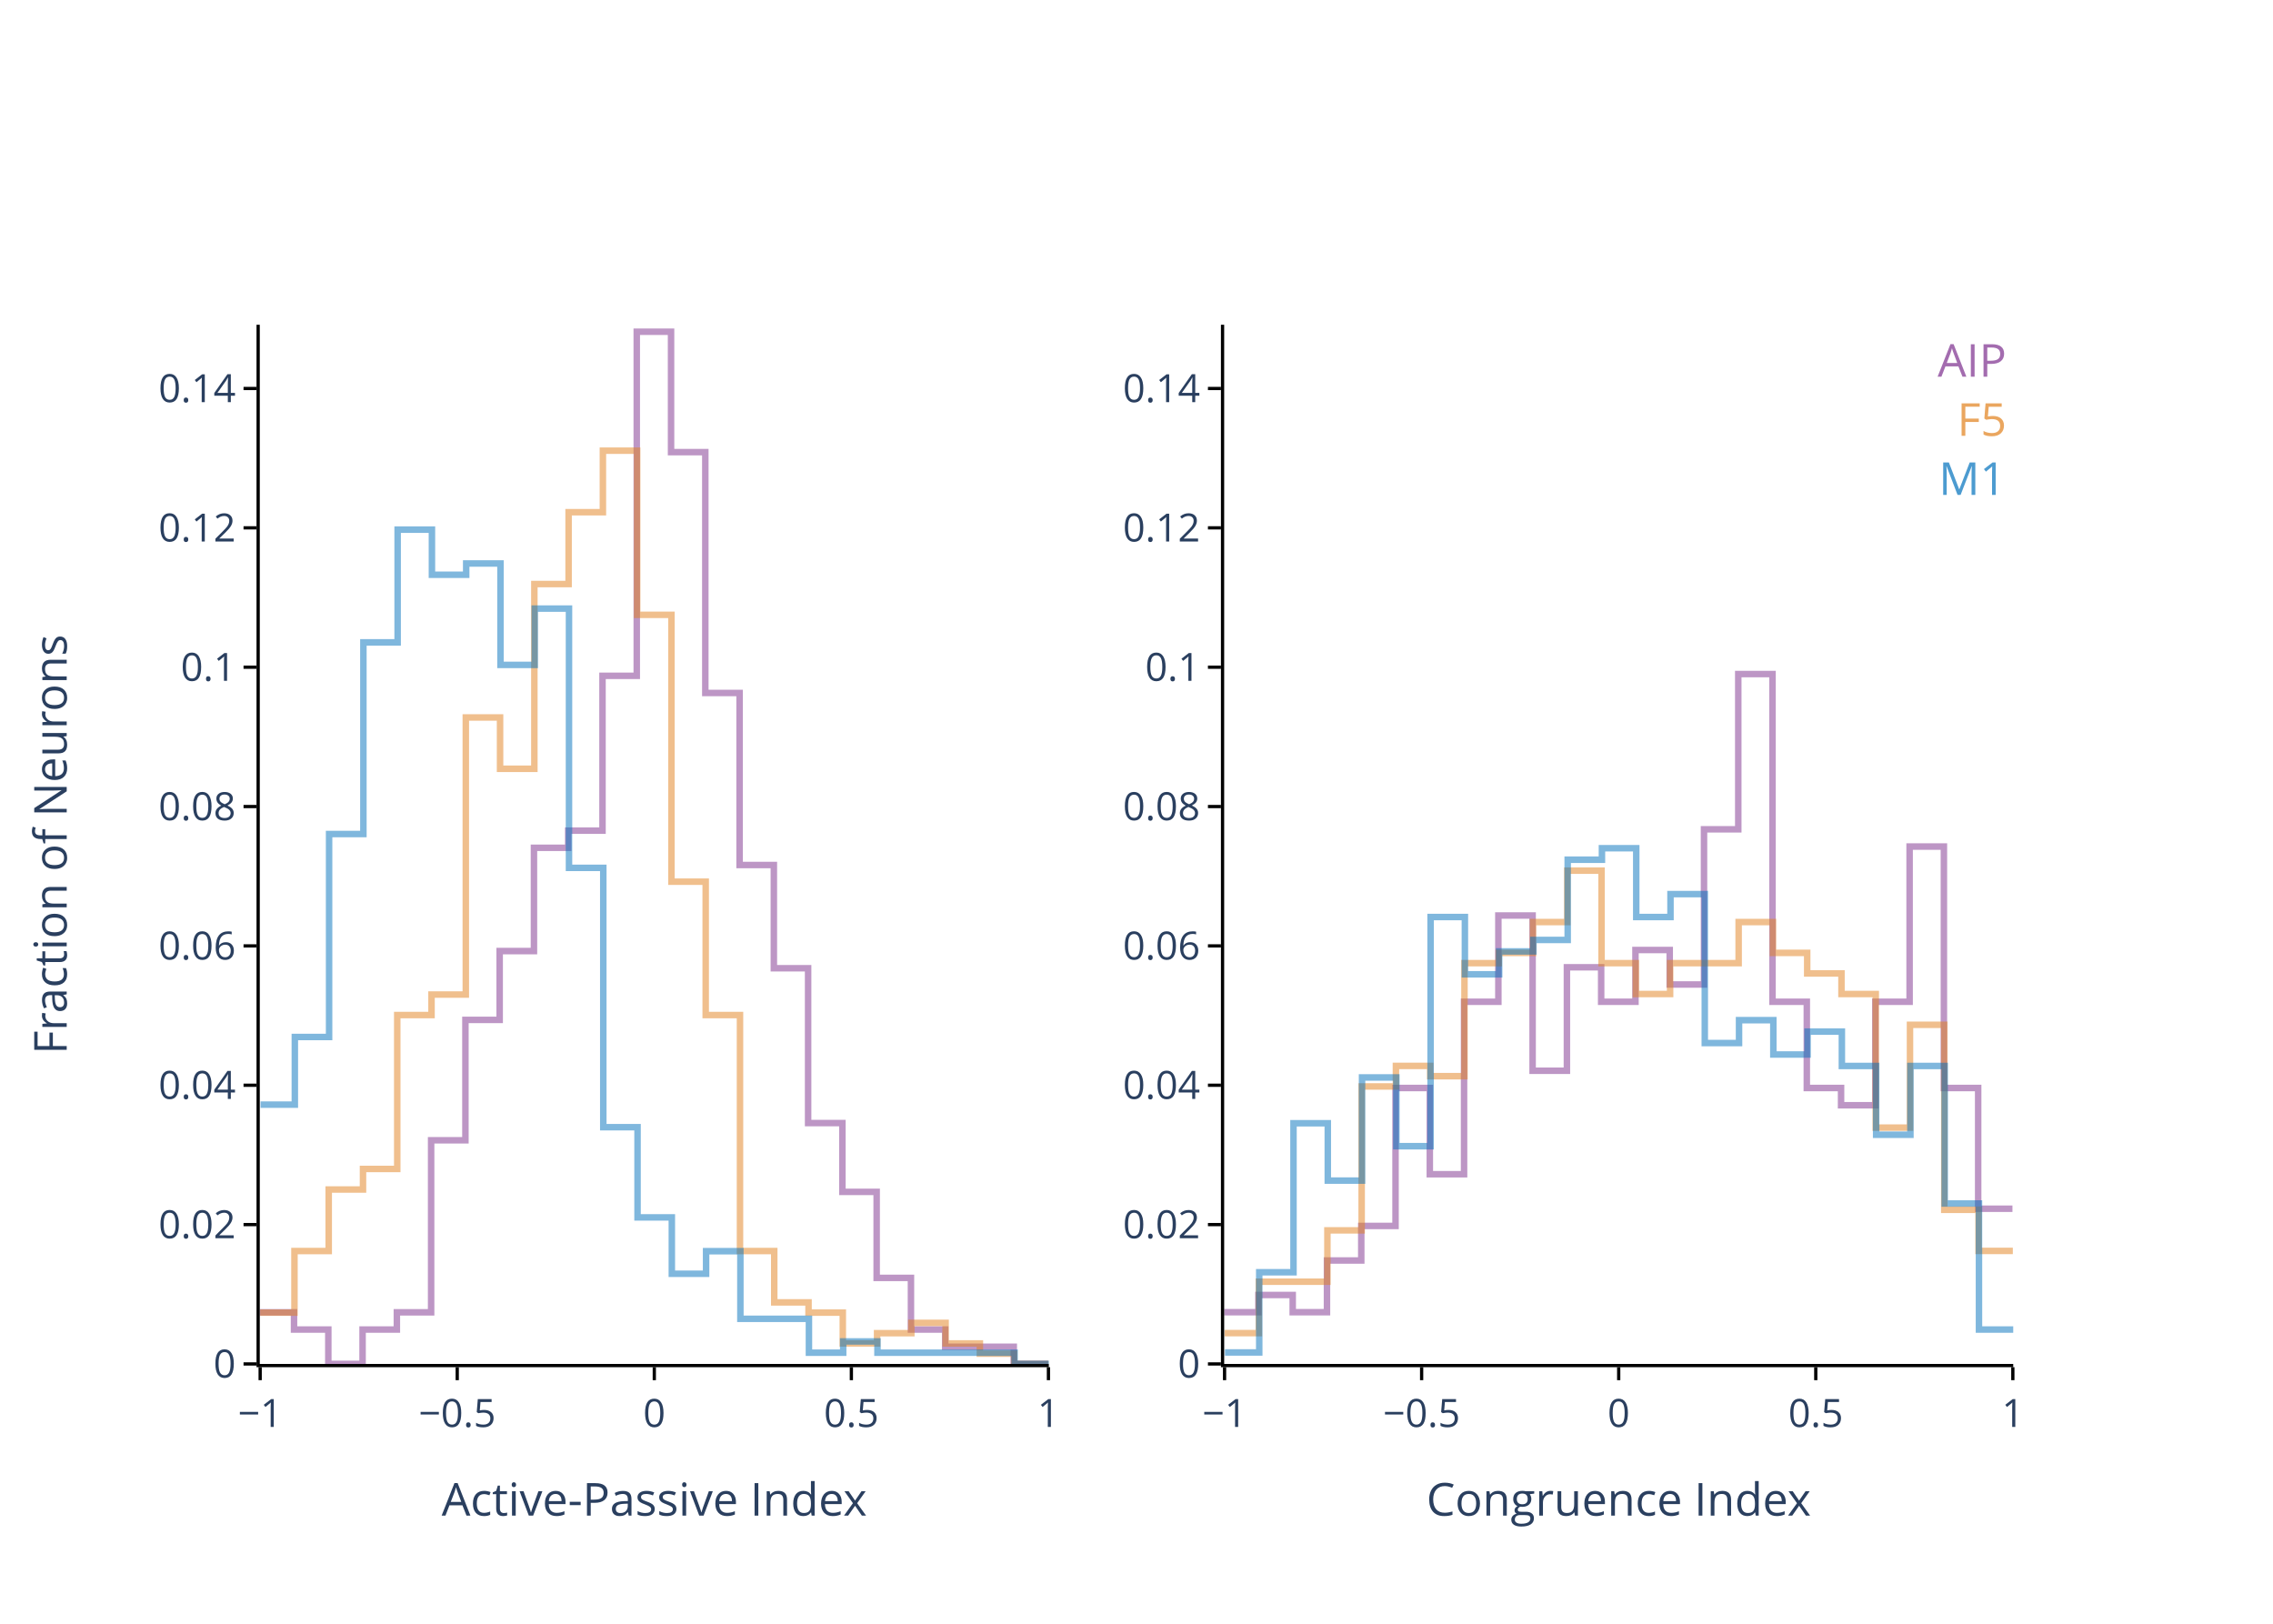
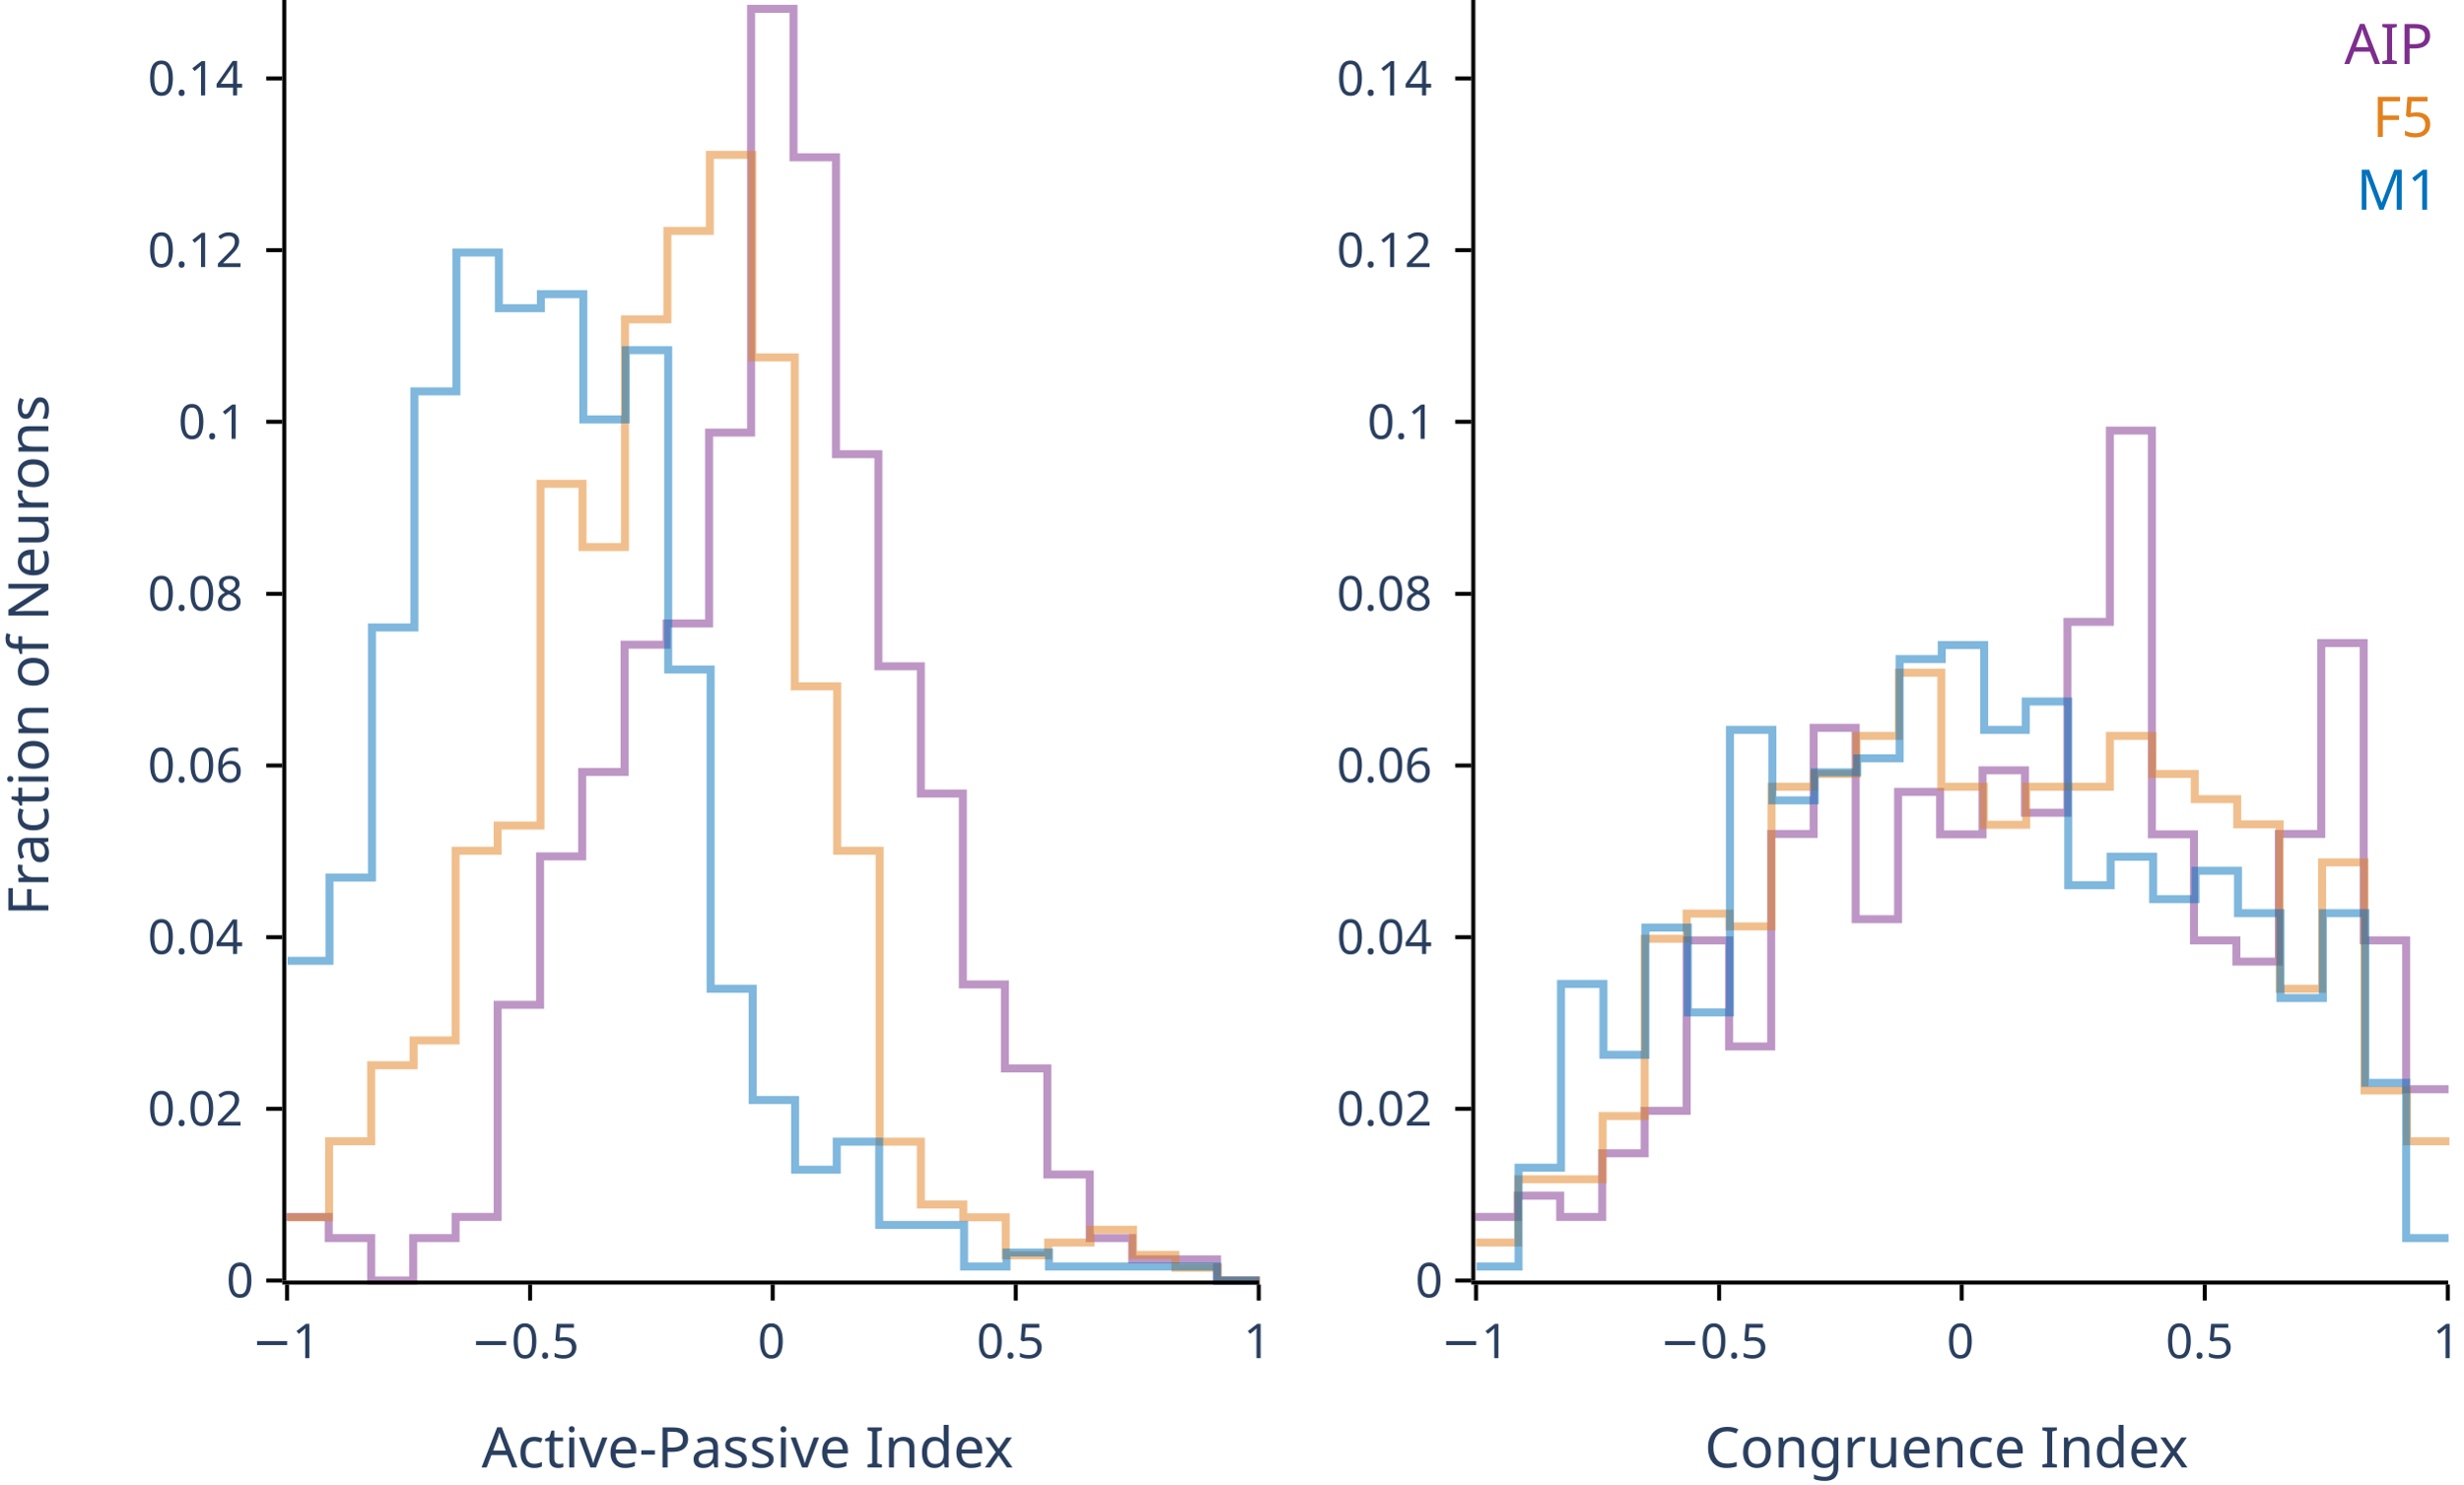
- <svg xmlns="http://www.w3.org/2000/svg" class="main-svg" width="700" height="500" style="" viewBox="0 0 700 500">
-   <rect x="0" y="0" width="700" height="500" style="fill: rgb(0, 0, 0); fill-opacity: 0;" />
-   <defs id="defs-9b179e">
-     <g class="clips">
-       <clipPath id="clip9b179exyplot" class="plotclip">
-         <rect width="243" height="320" />
-       </clipPath>
-       <clipPath id="clip9b179ex2y2plot" class="plotclip">
-         <rect width="243" height="320" />
-       </clipPath>
-       <clipPath class="axesclip" id="clip9b179ex">
-         <rect x="80" y="0" width="243" height="500" />
-       </clipPath>
-       <clipPath class="axesclip" id="clip9b179ey">
-         <rect x="0" y="100" width="700" height="320" />
-       </clipPath>
-       <clipPath class="axesclip" id="clip9b179exy">
-         <rect x="80" y="100" width="243" height="320" />
-       </clipPath>
-       <clipPath class="axesclip" id="clip9b179ey2">
-         <rect x="0" y="100" width="700" height="320" />
-       </clipPath>
-       <clipPath class="axesclip" id="clip9b179exy2">
-         <rect x="80" y="100" width="243" height="320" />
-       </clipPath>
-       <clipPath class="axesclip" id="clip9b179ex2">
-         <rect x="377" y="0" width="243" height="500" />
-       </clipPath>
-       <clipPath class="axesclip" id="clip9b179ex2y">
-         <rect x="377" y="100" width="243" height="320" />
-       </clipPath>
-       <clipPath class="axesclip" id="clip9b179ex2y2">
-         <rect x="377" y="100" width="243" height="320" />
-       </clipPath>
-     </g>
-     <g class="gradients" />
-     <g class="patterns" />
-   </defs>
-   <g class="bglayer">
-     <rect class="bg" x="80" y="100" width="243" height="320" style="fill: rgb(0, 0, 0); fill-opacity: 0; stroke-width: 0;" />
-     <rect class="bg" x="377" y="100" width="243" height="320" style="fill: rgb(0, 0, 0); fill-opacity: 0; stroke-width: 0;" />
-   </g>
-   <g class="layer-below">
-     <g class="imagelayer" />
-     <g class="shapelayer" />
-   </g>
-   <g class="cartesianlayer">
-     <g class="subplot xy">
-       <g class="layer-subplot">
-         <g class="shapelayer" />
-         <g class="imagelayer" />
-       </g>
-       <g class="minor-gridlayer">
-         <g class="x" />
-         <g class="y" />
-       </g>
-       <g class="gridlayer">
-         <g class="x">
-           <path class="xgrid crisp" transform="translate(140.81,0)" d="M0,100v320" style="stroke: rgb(255, 255, 255); stroke-opacity: 1; stroke-width: 1px;" />
-           <path class="xgrid crisp" transform="translate(262.19,0)" d="M0,100v320" style="stroke: rgb(255, 255, 255); stroke-opacity: 1; stroke-width: 1px;" />
-         </g>
-         <g class="y">
-           <path class="ygrid crisp" transform="translate(0,377.09)" d="M80,0h243" style="stroke: rgb(255, 255, 255); stroke-opacity: 1; stroke-width: 1px;" />
-           <path class="ygrid crisp" transform="translate(0,334.18)" d="M80,0h243" style="stroke: rgb(255, 255, 255); stroke-opacity: 1; stroke-width: 1px;" />
-           <path class="ygrid crisp" transform="translate(0,291.27)" d="M80,0h243" style="stroke: rgb(255, 255, 255); stroke-opacity: 1; stroke-width: 1px;" />
-           <path class="ygrid crisp" transform="translate(0,248.36)" d="M80,0h243" style="stroke: rgb(255, 255, 255); stroke-opacity: 1; stroke-width: 1px;" />
-           <path class="ygrid crisp" transform="translate(0,205.45)" d="M80,0h243" style="stroke: rgb(255, 255, 255); stroke-opacity: 1; stroke-width: 1px;" />
-           <path class="ygrid crisp" transform="translate(0,162.54)" d="M80,0h243" style="stroke: rgb(255, 255, 255); stroke-opacity: 1; stroke-width: 1px;" />
-           <path class="ygrid crisp" transform="translate(0,119.63)" d="M80,0h243" style="stroke: rgb(255, 255, 255); stroke-opacity: 1; stroke-width: 1px;" />
-         </g>
-       </g>
-       <g class="zerolinelayer">
-         <path class="xzl zl crisp" transform="translate(201.5,0)" d="M0,100v320" style="stroke: rgb(255, 255, 255); stroke-opacity: 1; stroke-width: 2px;" />
-       </g>
-       <path class="xlines-below" />
-       <path class="ylines-below" />
-       <g class="overlines-below" />
-       <g class="xaxislayer-below" />
-       <g class="yaxislayer-below" />
-       <g class="overaxes-below" />
-       <g class="plot" transform="translate(80,100)" clip-path="url(#clip9b179exyplot)">
-         <g class="scatterlayer mlayer">
-           <g class="trace scatter trace38d25c" style="stroke-miterlimit: 2; opacity: 1;">
-             <g class="fills" />
-             <g class="errorbars" />
-             <g class="lines">
-               <path class="js-line" d="M0,304.11H10.55V309.4H21.11V320H31.66V309.4H42.22V304.11H52.77V251.13H63.33V214.05H73.88V192.86H84.44V161.07H94.99V155.78H105.55V108.1H116.1V2.15H126.66V39.23H137.21V113.39H147.77V166.37H158.32V198.16H168.87V245.83H179.43V267.02H189.98V293.51H200.54V309.4H211.09V314.7H221.65V314.7H232.2V320H242.76V320" style="vector-effect: non-scaling-stroke; fill: none; stroke: rgb(125, 46, 141); stroke-opacity: 0.5; stroke-width: 2px; opacity: 1;" />
-             </g>
-             <g class="points" />
-             <g class="text" />
-           </g>
-           <g class="trace scatter traceaef62c" style="stroke-miterlimit: 2; opacity: 1;">
-             <g class="fills" />
-             <g class="errorbars" />
-             <g class="lines">
-               <path class="js-line" d="M0.12,304.2H10.68V285.24H21.23V266.28H31.79V259.96H42.34V212.57H52.89V206.25H63.45V120.93H74V136.73H84.56V79.85H95.11V57.73H105.67V38.78H116.22V89.33H126.78V171.49H137.33V212.57H147.89V285.24H158.44V301.04H169V304.2H179.55V313.68H190.11V310.52H200.66V307.36H211.21V313.68H221.77V316.84H232.32V320H242.88V320" style="vector-effect: non-scaling-stroke; fill: none; stroke: rgb(226, 129, 28); stroke-opacity: 0.5; stroke-width: 2px; opacity: 1;" />
-             </g>
-             <g class="points" />
-             <g class="text" />
-           </g>
-           <g class="trace scatter tracebdb4a1" style="stroke-miterlimit: 2; opacity: 1;">
-             <g class="fills" />
-             <g class="errorbars" />
-             <g class="lines">
-               <path class="js-line" d="M0.24,240.15H10.8V219.32H21.35V156.83H31.91V97.81H42.46V63.09H53.02V76.98H63.57V73.51H74.13V104.75H84.68V87.4H95.23V167.24H105.79V247.09H116.34V274.87H126.9V292.23H137.45V285.28H148.01V306.11H158.56V306.11H169.12V316.53H179.67V313.06H190.23V316.53H200.78V316.53H211.34V316.53H221.89V316.53H232.45V320H243V320" style="vector-effect: non-scaling-stroke; fill: none; stroke: rgb(0, 113, 188); stroke-opacity: 0.5; stroke-width: 2px; opacity: 1;" />
-             </g>
-             <g class="points" />
-             <g class="text" />
-           </g>
-         </g>
-       </g>
-       <g class="overplot" />
-       <path class="xlines-above crisp" d="M79,420.5H323" style="fill: none; stroke-width: 1px; stroke: rgb(0, 0, 0); stroke-opacity: 1;" />
-       <path class="ylines-above crisp" d="M79.5,100V420" style="fill: none; stroke-width: 1px; stroke: rgb(0, 0, 0); stroke-opacity: 1;" />
-       <g class="overlines-above" />
-       <g class="xaxislayer-above">
-         <path class="xtick ticks crisp" d="M0,421v4" transform="translate(80.12,0)" style="stroke: rgb(0, 0, 0); stroke-opacity: 1; stroke-width: 1px;" />
-         <path class="xtick ticks crisp" d="M0,421v4" transform="translate(140.81,0)" style="stroke: rgb(0, 0, 0); stroke-opacity: 1; stroke-width: 1px;" />
-         <path class="xtick ticks crisp" d="M0,421v4" transform="translate(201.5,0)" style="stroke: rgb(0, 0, 0); stroke-opacity: 1; stroke-width: 1px;" />
-         <path class="xtick ticks crisp" d="M0,421v4" transform="translate(262.19,0)" style="stroke: rgb(0, 0, 0); stroke-opacity: 1; stroke-width: 1px;" />
-         <path class="xtick ticks crisp" d="M0,421v4" transform="translate(322.88,0)" style="stroke: rgb(0, 0, 0); stroke-opacity: 1; stroke-width: 1px;" />
-         <g class="xtick">
-           <text text-anchor="middle" x="0" y="439.4" transform="translate(80.12,0)" style="font-family: 'Open Sans', verdana, arial, sans-serif; font-size: 12px; fill: rgb(42, 63, 95); fill-opacity: 1; white-space: pre; opacity: 1;">−1</text>
-         </g>
-         <g class="xtick">
-           <text text-anchor="middle" x="0" y="439.4" style="font-family: 'Open Sans', verdana, arial, sans-serif; font-size: 12px; fill: rgb(42, 63, 95); fill-opacity: 1; white-space: pre; opacity: 1;" transform="translate(140.81,0)">−0.5</text>
-         </g>
-         <g class="xtick">
-           <text text-anchor="middle" x="0" y="439.4" style="font-family: 'Open Sans', verdana, arial, sans-serif; font-size: 12px; fill: rgb(42, 63, 95); fill-opacity: 1; white-space: pre; opacity: 1;" transform="translate(201.5,0)">0</text>
-         </g>
-         <g class="xtick">
-           <text text-anchor="middle" x="0" y="439.4" style="font-family: 'Open Sans', verdana, arial, sans-serif; font-size: 12px; fill: rgb(42, 63, 95); fill-opacity: 1; white-space: pre; opacity: 1;" transform="translate(262.19,0)">0.5</text>
-         </g>
-         <g class="xtick">
-           <text text-anchor="middle" x="0" y="439.4" style="font-family: 'Open Sans', verdana, arial, sans-serif; font-size: 12px; fill: rgb(42, 63, 95); fill-opacity: 1; white-space: pre; opacity: 1;" transform="translate(322.88,0)">1</text>
-         </g>
-       </g>
-       <g class="yaxislayer-above">
-         <path class="ytick ticks crisp" d="M79,0h-4" transform="translate(0,420)" style="stroke: rgb(0, 0, 0); stroke-opacity: 1; stroke-width: 1px;" />
-         <path class="ytick ticks crisp" d="M79,0h-4" transform="translate(0,377.09)" style="stroke: rgb(0, 0, 0); stroke-opacity: 1; stroke-width: 1px;" />
-         <path class="ytick ticks crisp" d="M79,0h-4" transform="translate(0,334.18)" style="stroke: rgb(0, 0, 0); stroke-opacity: 1; stroke-width: 1px;" />
-         <path class="ytick ticks crisp" d="M79,0h-4" transform="translate(0,291.27)" style="stroke: rgb(0, 0, 0); stroke-opacity: 1; stroke-width: 1px;" />
-         <path class="ytick ticks crisp" d="M79,0h-4" transform="translate(0,248.36)" style="stroke: rgb(0, 0, 0); stroke-opacity: 1; stroke-width: 1px;" />
-         <path class="ytick ticks crisp" d="M79,0h-4" transform="translate(0,205.45)" style="stroke: rgb(0, 0, 0); stroke-opacity: 1; stroke-width: 1px;" />
-         <path class="ytick ticks crisp" d="M79,0h-4" transform="translate(0,162.54)" style="stroke: rgb(0, 0, 0); stroke-opacity: 1; stroke-width: 1px;" />
-         <path class="ytick ticks crisp" d="M79,0h-4" transform="translate(0,119.63)" style="stroke: rgb(0, 0, 0); stroke-opacity: 1; stroke-width: 1px;" />
-         <g class="ytick">
-           <text text-anchor="end" x="72.6" y="4.2" transform="translate(0,420)" style="font-family: 'Open Sans', verdana, arial, sans-serif; font-size: 12px; fill: rgb(42, 63, 95); fill-opacity: 1; white-space: pre; opacity: 1;">0</text>
-         </g>
-         <g class="ytick">
-           <text text-anchor="end" x="72.6" y="4.2" style="font-family: 'Open Sans', verdana, arial, sans-serif; font-size: 12px; fill: rgb(42, 63, 95); fill-opacity: 1; white-space: pre; opacity: 1;" transform="translate(0,377.09)">0.02</text>
-         </g>
-         <g class="ytick">
-           <text text-anchor="end" x="72.6" y="4.2" style="font-family: 'Open Sans', verdana, arial, sans-serif; font-size: 12px; fill: rgb(42, 63, 95); fill-opacity: 1; white-space: pre; opacity: 1;" transform="translate(0,334.18)">0.04</text>
-         </g>
-         <g class="ytick">
-           <text text-anchor="end" x="72.6" y="4.2" style="font-family: 'Open Sans', verdana, arial, sans-serif; font-size: 12px; fill: rgb(42, 63, 95); fill-opacity: 1; white-space: pre; opacity: 1;" transform="translate(0,291.27)">0.06</text>
-         </g>
-         <g class="ytick">
-           <text text-anchor="end" x="72.6" y="4.2" style="font-family: 'Open Sans', verdana, arial, sans-serif; font-size: 12px; fill: rgb(42, 63, 95); fill-opacity: 1; white-space: pre; opacity: 1;" transform="translate(0,248.36)">0.08</text>
-         </g>
-         <g class="ytick">
-           <text text-anchor="end" x="72.6" y="4.2" style="font-family: 'Open Sans', verdana, arial, sans-serif; font-size: 12px; fill: rgb(42, 63, 95); fill-opacity: 1; white-space: pre; opacity: 1;" transform="translate(0,205.45)">0.1</text>
-         </g>
-         <g class="ytick">
-           <text text-anchor="end" x="72.6" y="4.2" style="font-family: 'Open Sans', verdana, arial, sans-serif; font-size: 12px; fill: rgb(42, 63, 95); fill-opacity: 1; white-space: pre; opacity: 1;" transform="translate(0,162.54)">0.12</text>
-         </g>
-         <g class="ytick">
-           <text text-anchor="end" x="72.6" y="4.2" style="font-family: 'Open Sans', verdana, arial, sans-serif; font-size: 12px; fill: rgb(42, 63, 95); fill-opacity: 1; white-space: pre; opacity: 1;" transform="translate(0,119.63)">0.14</text>
-         </g>
-       </g>
-       <g class="overaxes-above" />
-     </g>
-     <g class="subplot x2y2">
-       <g class="layer-subplot">
-         <g class="shapelayer" />
-         <g class="imagelayer" />
-       </g>
-       <g class="minor-gridlayer">
-         <g class="x2" />
-         <g class="y2" />
-       </g>
-       <g class="gridlayer">
-         <g class="x2">
-           <path class="x2grid crisp" transform="translate(437.81,0)" d="M0,100v320" style="stroke: rgb(255, 255, 255); stroke-opacity: 1; stroke-width: 1px;" />
-           <path class="x2grid crisp" transform="translate(559.19,0)" d="M0,100v320" style="stroke: rgb(255, 255, 255); stroke-opacity: 1; stroke-width: 1px;" />
-         </g>
-         <g class="y2">
-           <path class="y2grid crisp" transform="translate(0,377.09)" d="M377,0h243" style="stroke: rgb(255, 255, 255); stroke-opacity: 1; stroke-width: 1px;" />
-           <path class="y2grid crisp" transform="translate(0,334.18)" d="M377,0h243" style="stroke: rgb(255, 255, 255); stroke-opacity: 1; stroke-width: 1px;" />
-           <path class="y2grid crisp" transform="translate(0,291.27)" d="M377,0h243" style="stroke: rgb(255, 255, 255); stroke-opacity: 1; stroke-width: 1px;" />
-           <path class="y2grid crisp" transform="translate(0,248.36)" d="M377,0h243" style="stroke: rgb(255, 255, 255); stroke-opacity: 1; stroke-width: 1px;" />
-           <path class="y2grid crisp" transform="translate(0,205.45)" d="M377,0h243" style="stroke: rgb(255, 255, 255); stroke-opacity: 1; stroke-width: 1px;" />
-           <path class="y2grid crisp" transform="translate(0,162.54)" d="M377,0h243" style="stroke: rgb(255, 255, 255); stroke-opacity: 1; stroke-width: 1px;" />
-           <path class="y2grid crisp" transform="translate(0,119.63)" d="M377,0h243" style="stroke: rgb(255, 255, 255); stroke-opacity: 1; stroke-width: 1px;" />
-         </g>
-       </g>
-       <g class="zerolinelayer">
-         <path class="x2zl zl crisp" transform="translate(498.5,0)" d="M0,100v320" style="stroke: rgb(255, 255, 255); stroke-opacity: 1; stroke-width: 2px;" />
-       </g>
-       <path class="xlines-below" />
-       <path class="ylines-below" />
-       <g class="overlines-below" />
-       <g class="xaxislayer-below" />
-       <g class="yaxislayer-below" />
-       <g class="overaxes-below" />
-       <g class="plot" transform="translate(377,100)" clip-path="url(#clip9b179ex2y2plot)">
-         <g class="scatterlayer mlayer">
-           <g class="trace scatter tracef9ff8d" style="stroke-miterlimit: 2; opacity: 1;">
-             <g class="fills" />
-             <g class="errorbars" />
-             <g class="lines">
-               <path class="js-line" d="M0,304.07H10.55V298.76H21.11V304.07H31.66V288.14H42.22V277.51H52.77V235.03H63.33V261.58H73.88V208.48H84.44V181.92H94.99V229.72H105.55V197.85H116.1V208.48H126.66V192.54H137.21V203.16H147.77V155.37H158.32V107.57H168.87V208.48H179.43V235.03H189.98V240.34H200.54V208.48H211.09V160.68H221.65V235.03H232.2V272.2H242.76V272.2" style="vector-effect: non-scaling-stroke; fill: none; stroke: rgb(125, 46, 141); stroke-opacity: 0.5; stroke-width: 2px; opacity: 1;" />
-             </g>
-             <g class="points" />
-             <g class="text" />
-           </g>
-           <g class="trace scatter trace1785b7" style="stroke-miterlimit: 2; opacity: 1;">
-             <g class="fills" />
-             <g class="errorbars" />
-             <g class="lines">
-               <path class="js-line" d="M0.12,310.51H10.68V294.68H21.23V294.68H31.79V278.86H42.34V234.56H52.89V228.23H63.45V231.39H74V196.59H84.56V193.42H95.11V183.93H105.67V168.1H116.22V196.59H126.78V206.08H137.33V196.59H147.89V196.59H158.44V183.93H169V193.42H179.55V199.75H190.11V206.08H200.66V247.22H211.21V215.57H221.77V272.53H232.32V285.19H242.88V285.19" style="vector-effect: non-scaling-stroke; fill: none; stroke: rgb(226, 129, 28); stroke-opacity: 0.5; stroke-width: 2px; opacity: 1;" />
-             </g>
-             <g class="points" />
-             <g class="text" />
-           </g>
-           <g class="trace scatter trace2dd2be" style="stroke-miterlimit: 2; opacity: 1;">
-             <g class="fills" />
-             <g class="errorbars" />
-             <g class="lines">
-               <path class="js-line" d="M0.24,316.47H10.8V291.77H21.35V245.89H31.91V263.54H42.46V231.78H53.02V252.95H63.57V182.38H74.13V200.02H84.68V192.96H95.23V189.43H105.79V164.73H116.34V161.2H126.9V182.38H137.45V175.32H148.01V221.19H158.56V214.14H169.12V224.72H179.67V217.66H190.23V228.25H200.78V249.42H211.34V228.25H221.89V270.6H232.45V309.41H243V309.41" style="vector-effect: non-scaling-stroke; fill: none; stroke: rgb(0, 113, 188); stroke-opacity: 0.5; stroke-width: 2px; opacity: 1;" />
-             </g>
-             <g class="points" />
-             <g class="text" />
-           </g>
-         </g>
-       </g>
-       <g class="overplot" />
-       <path class="xlines-above crisp" d="M376,420.5H620" style="fill: none; stroke-width: 1px; stroke: rgb(0, 0, 0); stroke-opacity: 1;" />
-       <path class="ylines-above crisp" d="M376.5,100V420" style="fill: none; stroke-width: 1px; stroke: rgb(0, 0, 0); stroke-opacity: 1;" />
-       <g class="overlines-above" />
-       <g class="xaxislayer-above">
-         <path class="x2tick ticks crisp" d="M0,421v4" transform="translate(377.12,0)" style="stroke: rgb(0, 0, 0); stroke-opacity: 1; stroke-width: 1px;" />
-         <path class="x2tick ticks crisp" d="M0,421v4" transform="translate(437.81,0)" style="stroke: rgb(0, 0, 0); stroke-opacity: 1; stroke-width: 1px;" />
-         <path class="x2tick ticks crisp" d="M0,421v4" transform="translate(498.5,0)" style="stroke: rgb(0, 0, 0); stroke-opacity: 1; stroke-width: 1px;" />
-         <path class="x2tick ticks crisp" d="M0,421v4" transform="translate(559.19,0)" style="stroke: rgb(0, 0, 0); stroke-opacity: 1; stroke-width: 1px;" />
-         <path class="x2tick ticks crisp" d="M0,421v4" transform="translate(619.88,0)" style="stroke: rgb(0, 0, 0); stroke-opacity: 1; stroke-width: 1px;" />
-         <g class="x2tick">
-           <text text-anchor="middle" x="0" y="439.4" transform="translate(377.12,0)" style="font-family: 'Open Sans', verdana, arial, sans-serif; font-size: 12px; fill: rgb(42, 63, 95); fill-opacity: 1; white-space: pre; opacity: 1;">−1</text>
-         </g>
-         <g class="x2tick">
-           <text text-anchor="middle" x="0" y="439.4" style="font-family: 'Open Sans', verdana, arial, sans-serif; font-size: 12px; fill: rgb(42, 63, 95); fill-opacity: 1; white-space: pre; opacity: 1;" transform="translate(437.81,0)">−0.5</text>
-         </g>
-         <g class="x2tick">
-           <text text-anchor="middle" x="0" y="439.4" style="font-family: 'Open Sans', verdana, arial, sans-serif; font-size: 12px; fill: rgb(42, 63, 95); fill-opacity: 1; white-space: pre; opacity: 1;" transform="translate(498.5,0)">0</text>
-         </g>
-         <g class="x2tick">
-           <text text-anchor="middle" x="0" y="439.4" style="font-family: 'Open Sans', verdana, arial, sans-serif; font-size: 12px; fill: rgb(42, 63, 95); fill-opacity: 1; white-space: pre; opacity: 1;" transform="translate(559.19,0)">0.5</text>
-         </g>
-         <g class="x2tick">
-           <text text-anchor="middle" x="0" y="439.4" style="font-family: 'Open Sans', verdana, arial, sans-serif; font-size: 12px; fill: rgb(42, 63, 95); fill-opacity: 1; white-space: pre; opacity: 1;" transform="translate(619.88,0)">1</text>
-         </g>
-       </g>
-       <g class="yaxislayer-above">
-         <path class="y2tick ticks crisp" d="M376,0h-4" transform="translate(0,420)" style="stroke: rgb(0, 0, 0); stroke-opacity: 1; stroke-width: 1px;" />
-         <path class="y2tick ticks crisp" d="M376,0h-4" transform="translate(0,377.09)" style="stroke: rgb(0, 0, 0); stroke-opacity: 1; stroke-width: 1px;" />
-         <path class="y2tick ticks crisp" d="M376,0h-4" transform="translate(0,334.18)" style="stroke: rgb(0, 0, 0); stroke-opacity: 1; stroke-width: 1px;" />
-         <path class="y2tick ticks crisp" d="M376,0h-4" transform="translate(0,291.27)" style="stroke: rgb(0, 0, 0); stroke-opacity: 1; stroke-width: 1px;" />
-         <path class="y2tick ticks crisp" d="M376,0h-4" transform="translate(0,248.36)" style="stroke: rgb(0, 0, 0); stroke-opacity: 1; stroke-width: 1px;" />
-         <path class="y2tick ticks crisp" d="M376,0h-4" transform="translate(0,205.45)" style="stroke: rgb(0, 0, 0); stroke-opacity: 1; stroke-width: 1px;" />
-         <path class="y2tick ticks crisp" d="M376,0h-4" transform="translate(0,162.54)" style="stroke: rgb(0, 0, 0); stroke-opacity: 1; stroke-width: 1px;" />
-         <path class="y2tick ticks crisp" d="M376,0h-4" transform="translate(0,119.63)" style="stroke: rgb(0, 0, 0); stroke-opacity: 1; stroke-width: 1px;" />
-         <g class="y2tick">
-           <text text-anchor="end" x="369.6" y="4.2" transform="translate(0,420)" style="font-family: 'Open Sans', verdana, arial, sans-serif; font-size: 12px; fill: rgb(42, 63, 95); fill-opacity: 1; white-space: pre; opacity: 1;">0</text>
-         </g>
-         <g class="y2tick">
-           <text text-anchor="end" x="369.6" y="4.2" style="font-family: 'Open Sans', verdana, arial, sans-serif; font-size: 12px; fill: rgb(42, 63, 95); fill-opacity: 1; white-space: pre; opacity: 1;" transform="translate(0,377.09)">0.02</text>
-         </g>
-         <g class="y2tick">
-           <text text-anchor="end" x="369.6" y="4.2" style="font-family: 'Open Sans', verdana, arial, sans-serif; font-size: 12px; fill: rgb(42, 63, 95); fill-opacity: 1; white-space: pre; opacity: 1;" transform="translate(0,334.18)">0.04</text>
-         </g>
-         <g class="y2tick">
-           <text text-anchor="end" x="369.6" y="4.2" style="font-family: 'Open Sans', verdana, arial, sans-serif; font-size: 12px; fill: rgb(42, 63, 95); fill-opacity: 1; white-space: pre; opacity: 1;" transform="translate(0,291.27)">0.06</text>
-         </g>
-         <g class="y2tick">
-           <text text-anchor="end" x="369.6" y="4.2" style="font-family: 'Open Sans', verdana, arial, sans-serif; font-size: 12px; fill: rgb(42, 63, 95); fill-opacity: 1; white-space: pre; opacity: 1;" transform="translate(0,248.36)">0.08</text>
-         </g>
-         <g class="y2tick">
-           <text text-anchor="end" x="369.6" y="4.2" style="font-family: 'Open Sans', verdana, arial, sans-serif; font-size: 12px; fill: rgb(42, 63, 95); fill-opacity: 1; white-space: pre; opacity: 1;" transform="translate(0,205.45)">0.1</text>
-         </g>
-         <g class="y2tick">
-           <text text-anchor="end" x="369.6" y="4.2" style="font-family: 'Open Sans', verdana, arial, sans-serif; font-size: 12px; fill: rgb(42, 63, 95); fill-opacity: 1; white-space: pre; opacity: 1;" transform="translate(0,162.54)">0.12</text>
-         </g>
-         <g class="y2tick">
-           <text text-anchor="end" x="369.6" y="4.2" style="font-family: 'Open Sans', verdana, arial, sans-serif; font-size: 12px; fill: rgb(42, 63, 95); fill-opacity: 1; white-space: pre; opacity: 1;" transform="translate(0,119.63)">0.14</text>
-         </g>
-       </g>
-       <g class="overaxes-above" />
-     </g>
-   </g>
-   <g class="polarlayer" />
-   <g class="smithlayer" />
-   <g class="ternarylayer" />
-   <g class="geolayer" />
-   <g class="funnelarealayer" />
-   <g class="pielayer" />
-   <g class="iciclelayer" />
-   <g class="treemaplayer" />
-   <g class="sunburstlayer" />
-   <g class="glimages" />
-   <defs id="topdefs-9b179e">
-     <g class="clips" />
-   </defs>
-   <g class="layer-above">
-     <g class="imagelayer" />
-     <g class="shapelayer" />
-   </g>
-   <g class="infolayer">
-     <g class="g-gtitle" />
-     <g class="g-xtitle">
-       <text class="xtitle" x="201.5" y="466.706" text-anchor="middle" style="font-family: 'Open Sans', verdana, arial, sans-serif; font-size: 14px; fill: rgb(42, 63, 95); opacity: 1; font-weight: normal; white-space: pre;">Active-Passive Index</text>
-     </g>
-     <g class="g-x2title">
-       <text class="x2title" x="498.5" y="466.706" text-anchor="middle" style="font-family: 'Open Sans', verdana, arial, sans-serif; font-size: 14px; fill: rgb(42, 63, 95); opacity: 1; font-weight: normal; white-space: pre;">Congruence Index</text>
-     </g>
-     <g class="g-ytitle">
-       <text class="ytitle" transform="rotate(-90,20.54375,260)" x="20.544" y="260" text-anchor="middle" style="font-family: 'Open Sans', verdana, arial, sans-serif; font-size: 14px; fill: rgb(42, 63, 95); opacity: 1; font-weight: normal; white-space: pre;">Fraction of Neurons</text>
-     </g>
-     <g class="g-y2title" />
-     <g class="annotation" data-index="0" style="opacity: 1;">
-       <g class="annotation-text-g" transform="rotate(0,606,110.5)">
-         <g class="cursor-pointer" transform="translate(592,100)">
-           <rect class="bg" x="0.5" y="0.5" width="27" height="20" style="stroke-width: 1px; stroke: rgb(0, 0, 0); stroke-opacity: 0; fill: rgb(0, 0, 0); fill-opacity: 0;" />
-           <text class="annotation-text" text-anchor="end" x="25.906" y="16" style="font-family: 'Open Sans', verdana, arial, sans-serif; font-size: 14px; fill: rgb(125, 46, 141); fill-opacity: 0.7; white-space: pre;">AIP</text>
-         </g>
-       </g>
-     </g>
-     <g class="annotation" data-index="1" style="opacity: 1;">
-       <g class="annotation-text-g" transform="rotate(0,609.5,119.5)">
-         <g class="cursor-pointer" transform="translate(599,100)">
-           <rect class="bg" x="0.5" y="0.5" width="20" height="38" style="stroke-width: 1px; stroke: rgb(0, 0, 0); stroke-opacity: 0; fill: rgb(0, 0, 0); fill-opacity: 0;" />
-           <text class="annotation-text" text-anchor="end" x="18.953" y="16" style="font-family: 'Open Sans', verdana, arial, sans-serif; font-size: 14px; fill: rgb(226, 129, 28); fill-opacity: 0.7; white-space: pre;">
-             <tspan class="line" dy="0em" x="18.953" y="16"> </tspan>
-             <tspan class="line" dy="1.3em" x="18.953" y="16">F5</tspan>
-           </text>
-         </g>
-       </g>
-     </g>
-     <g class="annotation" data-index="2" style="opacity: 1;">
-       <g class="annotation-text-g" transform="rotate(0,607.5,128.5)">
-         <g class="cursor-pointer" transform="translate(595,100)">
-           <rect class="bg" x="0.5" y="0.5" width="24" height="56" style="stroke-width: 1px; stroke: rgb(0, 0, 0); stroke-opacity: 0; fill: rgb(0, 0, 0); fill-opacity: 0;" />
-           <text class="annotation-text" text-anchor="end" x="22.703" y="16" style="font-family: 'Open Sans', verdana, arial, sans-serif; font-size: 14px; fill: rgb(0, 113, 188); fill-opacity: 0.7; white-space: pre;">
-             <tspan class="line" dy="0em" x="22.703" y="16"> </tspan>
-             <tspan class="line" dy="1.3em" x="22.703" y="16"> </tspan>
-             <tspan class="line" dy="2.6em" x="22.703" y="16">M1</tspan>
-           </text>
+ <svg xmlns="http://www.w3.org/2000/svg" version="1.1" id="Layer_1" x="0px" y="0px" viewBox="0 0 615.2 371" style="enable-background:new 0 0 615.2 371;" xml:space="preserve">
+   <style type="text/css">
+ 	.st0{fill:none;stroke:#7D2E8D;stroke-width:2;stroke-miterlimit:2;stroke-opacity:0.5;}
+ 	.st1{fill:none;stroke:#E2811C;stroke-width:2;stroke-miterlimit:2;stroke-opacity:0.5;}
+ 	.st2{fill:none;stroke:#0071BC;stroke-width:2;stroke-miterlimit:2;stroke-opacity:0.5;}
+ 	.st3{fill:none;stroke:#000000;}
+ 	.st4{stroke:#000000;}
+ 	.st5{fill:#2A3F5F;}
+ 	.st6{font-family:'Verdana';}
+ 	.st7{font-size:12px;}
+ 	.st8{font-size:14px;}
+ 	.st9{fill-opacity:0;stroke:#000000;stroke-opacity:0;}
+ 	.st10{enable-background:new    ;}
+ 	.st11{fill:#7D2E8D;}
+ 	.st12{fill:#E2811C;}
+ 	.st13{fill:#0071BC;}
+ </style>
+   <g>
+ </g>
+   <g>
+     <g transform="translate(80,100)">
+       <g>
+         <g>
+           <g>
+             <path class="st0" d="M-8.5,204.1H2.1v5.3h10.6V220h10.5v-10.6h10.6v-5.3h10.5v-53h10.6v-37.1h10.5V92.9H76V61.1h10.5v-5.3h10.6       V8.1h10.5V-97.8h10.6v37.1h10.6v74.2h10.6v53h10.6v31.8h10.5v47.7H171V167h10.6v26.5h10.6v15.9h10.6v5.3h10.6l0,0h10.6v5.3       h10.6l0,0" />
+           </g>
+         </g>
+         <g>
+           <g>
+             <path class="st1" d="M-8.3,204.2H2.2v-19h10.5v-19h10.6V160h10.5v-47.4h10.5v-6.3H55V20.9h10.5v15.8h10.6v-56.9h10.6v-22.1       h10.6v-19h10.6v50.6h10.6v82.2h10.6v41.1h10.6v72.7H150V201h10.6v3.2h10.6v9.5h10.6v-3.2h10.6v-3.2h10.6v6.3h10.6v3.2h10.6v3.2       h10.6l0,0" />
+           </g>
+         </g>
+         <g>
+           <g>
+             <path class="st2" d="M-8.2,140.1H2.3v-20.8h10.6V56.8h10.6v-59H34v-34.7h10.6V-23h10.5v-3.5h10.6V4.8h10.6v-17.3h10.6v79.8       h10.6v79.8h10.5v27.8h10.6v17.4H129v-7h10.6v20.8h10.6l0,0h10.6v10.4h10.6v-3.5h10.6v3.5h10.6l0,0h10.6l0,0h10.6l0,0H224v3.5       h10.6l0,0" />
+           </g>
+         </g>
+       </g>
+     </g>
+   </g>
+   <path class="st3" d="M70.5,320.5h244" />
+   <path class="st3" d="M71,0v320" />
+   <g>
+     <path class="st4" d="M71.7,321v4" />
+     <path class="st4" d="M132.4,321v4" />
+     <path class="st4" d="M193,321v4" />
+     <path class="st4" d="M253.7,321v4" />
+     <path class="st4" d="M314.4,321v4" />
+     <g>
+       <text transform="matrix(1 0 0 1 62.9413 339.4)" class="st5 st6 st7">−1</text>
+     </g>
+     <g>
+       <text transform="matrix(1 0 0 1 117.6342 339.4)" class="st5 st6 st7">−0.5</text>
+     </g>
+     <g>
+       <text transform="matrix(1 0 0 1 189.2314 339.4)" class="st5 st6 st7">0</text>
+     </g>
+     <g>
+       <text transform="matrix(1 0 0 1 243.9244 339.4)" class="st5 st6 st7">0.5</text>
+     </g>
+     <g>
+       <text transform="matrix(1 0 0 1 310.6115 339.4)" class="st5 st6 st7">1</text>
+     </g>
+   </g>
+   <g>
+     <path class="st4" d="M70.5,320h-4" />
+     <path class="st4" d="M70.5,277.1h-4" />
+     <path class="st4" d="M70.5,234.2h-4" />
+     <path class="st4" d="M70.5,191.3h-4" />
+     <path class="st4" d="M70.5,148.4h-4" />
+     <path class="st4" d="M70.5,105.4h-4" />
+     <path class="st4" d="M70.5,62.5h-4" />
+     <path class="st4" d="M70.5,19.6h-4" />
+     <g>
+       <text transform="matrix(1 0 0 1 56.517 324.2)" class="st5 st6 st7">0</text>
+     </g>
+     <g>
+       <text transform="matrix(1 0 0 1 36.8939 281.29)" class="st5 st6 st7">0.02</text>
+     </g>
+     <g>
+       <text transform="matrix(1 0 0 1 36.8939 238.38)" class="st5 st6 st7">0.04</text>
+     </g>
+     <g>
+       <text transform="matrix(1 0 0 1 36.8939 195.47)" class="st5 st6 st7">0.06</text>
+     </g>
+     <g>
+       <text transform="matrix(1 0 0 1 36.8939 152.56)" class="st5 st6 st7">0.08</text>
+     </g>
+     <g>
+       <text transform="matrix(1 0 0 1 44.5229 109.65)" class="st5 st6 st7">0.1</text>
+     </g>
+     <g>
+       <text transform="matrix(1 0 0 1 36.8939 66.74)" class="st5 st6 st7">0.12</text>
+     </g>
+     <g>
+       <text transform="matrix(1 0 0 1 36.8939 23.83)" class="st5 st6 st7">0.14</text>
+     </g>
+   </g>
+   <g>
+     <g transform="translate(377,100)">
+       <g>
+         <g>
+           <g>
+             <path class="st0" d="M-8.5,204.1H2.1v-5.3h10.6v5.3h10.5v-15.9h10.6v-10.6h10.5V135h10.6v26.5h10.5v-53.1H76V81.9h10.5v47.8       h10.6V97.9h10.5v10.6h10.6V92.5h10.6v10.6h10.6V55.4h10.6V7.6h10.5v100.9H171V135h10.6v5.3h10.6v-31.9h10.6V60.7h10.6V135h10.6       v37.2h10.6l0,0" />
+           </g>
+         </g>
+         <g>
+           <g>
+             <path class="st1" d="M-8.3,210.5H2.2v-15.8h10.5l0,0h10.6v-15.8h10.5v-44.3h10.5v-6.3H55v3.2h10.5V96.6h10.6v-3.2h10.6v-9.5       h10.6V68.1h10.6v28.5h10.6v9.5h10.6v-9.5h10.6l0,0H150V83.9h10.6v9.5h10.6v6.3h10.6v6.3h10.6v41.1h10.6v-31.6h10.6v57h10.6       v12.7h10.6l0,0" />
+           </g>
+         </g>
+         <g>
+           <g>
+             <path class="st2" d="M-8.2,216.5H2.3v-24.7h10.6v-45.9h10.6v17.7H34v-31.8h10.6v21.2h10.5V82.4h10.6V100h10.6V93h10.6v-3.5       h10.6V64.7h10.5v-3.5h10.6v21.2H129v-7.1h10.6v45.9h10.6v-7.1h10.6v10.6h10.6v-7.1h10.6v10.6h10.6v21.2h10.6v-21.2h10.6v42.4       H224v38.8h10.6l0,0" />
+           </g>
+         </g>
+       </g>
+     </g>
+   </g>
+   <path class="st3" d="M367.5,320.5h244" />
+   <path class="st3" d="M368,0v320" />
+   <g>
+     <path class="st4" d="M368.7,321v4" />
+     <path class="st4" d="M429.4,321v4" />
+     <path class="st4" d="M490,321v4" />
+     <path class="st4" d="M550.7,321v4" />
+     <path class="st4" d="M611.4,321v4" />
+     <g>
+       <text transform="matrix(1 0 0 1 359.9413 339.4)" class="st5 st6 st7">−1</text>
+     </g>
+     <g>
+       <text transform="matrix(1 0 0 1 414.6342 339.4)" class="st5 st6 st7">−0.5</text>
+     </g>
+     <g>
+       <text transform="matrix(1 0 0 1 486.2314 339.4)" class="st5 st6 st7">0</text>
+     </g>
+     <g>
+       <text transform="matrix(1 0 0 1 540.9244 339.4)" class="st5 st6 st7">0.5</text>
+     </g>
+     <g>
+       <text transform="matrix(1 0 0 1 607.6115 339.4)" class="st5 st6 st7">1</text>
+     </g>
+   </g>
+   <g>
+     <path class="st4" d="M367.5,320h-4" />
+     <path class="st4" d="M367.5,277.1h-4" />
+     <path class="st4" d="M367.5,234.2h-4" />
+     <path class="st4" d="M367.5,191.3h-4" />
+     <path class="st4" d="M367.5,148.4h-4" />
+     <path class="st4" d="M367.5,105.4h-4" />
+     <path class="st4" d="M367.5,62.5h-4" />
+     <path class="st4" d="M367.5,19.6h-4" />
+     <g>
+       <text transform="matrix(1 0 0 1 353.517 324.2)" class="st5 st6 st7">0</text>
+     </g>
+     <g>
+       <text transform="matrix(1 0 0 1 333.894 281.29)" class="st5 st6 st7">0.02</text>
+     </g>
+     <g>
+       <text transform="matrix(1 0 0 1 333.894 238.38)" class="st5 st6 st7">0.04</text>
+     </g>
+     <g>
+       <text transform="matrix(1 0 0 1 333.894 195.47)" class="st5 st6 st7">0.06</text>
+     </g>
+     <g>
+       <text transform="matrix(1 0 0 1 333.894 152.56)" class="st5 st6 st7">0.08</text>
+     </g>
+     <g>
+       <text transform="matrix(1 0 0 1 341.5229 109.65)" class="st5 st6 st7">0.1</text>
+     </g>
+     <g>
+       <text transform="matrix(1 0 0 1 333.894 66.74)" class="st5 st6 st7">0.12</text>
+     </g>
+     <g>
+       <text transform="matrix(1 0 0 1 333.894 23.83)" class="st5 st6 st7">0.14</text>
+     </g>
+   </g>
+   <g>
+     <text transform="matrix(1 0 0 1 120.2739 366.7062)" class="st5 st6 st8">Active-Passive Index</text>
+   </g>
+   <g>
+     <text transform="matrix(1 0 0 1 425.7744 366.7062)" class="st5 st6 st8">Congruence Index</text>
+   </g>
+   <g>
+     <text transform="matrix(6.123234e-17 -1 1 6.123234e-17 12.0897 228.876)" class="st5 st6 st8">Fraction of Neurons</text>
+   </g>
+   <g>
+     <g transform="rotate(0,606,110.5)">
+       <g transform="translate(592,100)">
+         <rect x="-8" y="-99.5" class="st9" width="27" height="20" />
+         <g class="st10">
+           <text transform="matrix(1 0 0 1 -6.4531 -84)" class="st11 st6 st8">AIP</text>
+         </g>
+       </g>
+     </g>
+   </g>
+   <g>
+     <g transform="rotate(0,609.5,119.5)">
+       <g transform="translate(599,100)">
+         <rect x="-8" y="-99.5" class="st9" width="20" height="38" />
+         <g class="st10">
+           <text transform="matrix(1 0 0 1 -6.4473 -65.8)" class="st12 st6 st8">F5</text>
+         </g>
+       </g>
+     </g>
+   </g>
+   <g>
+     <g transform="rotate(0,607.5,128.5)">
+       <g transform="translate(595,100)">
+         <rect x="-8" y="-99.5" class="st9" width="24" height="56" />
+         <g class="st10">
+           <text transform="matrix(1 0 0 1 -6.4502 -47.6)" class="st13 st6 st8">M1</text>
        </g>
      </g>
    </g>
  </g>
</svg>
